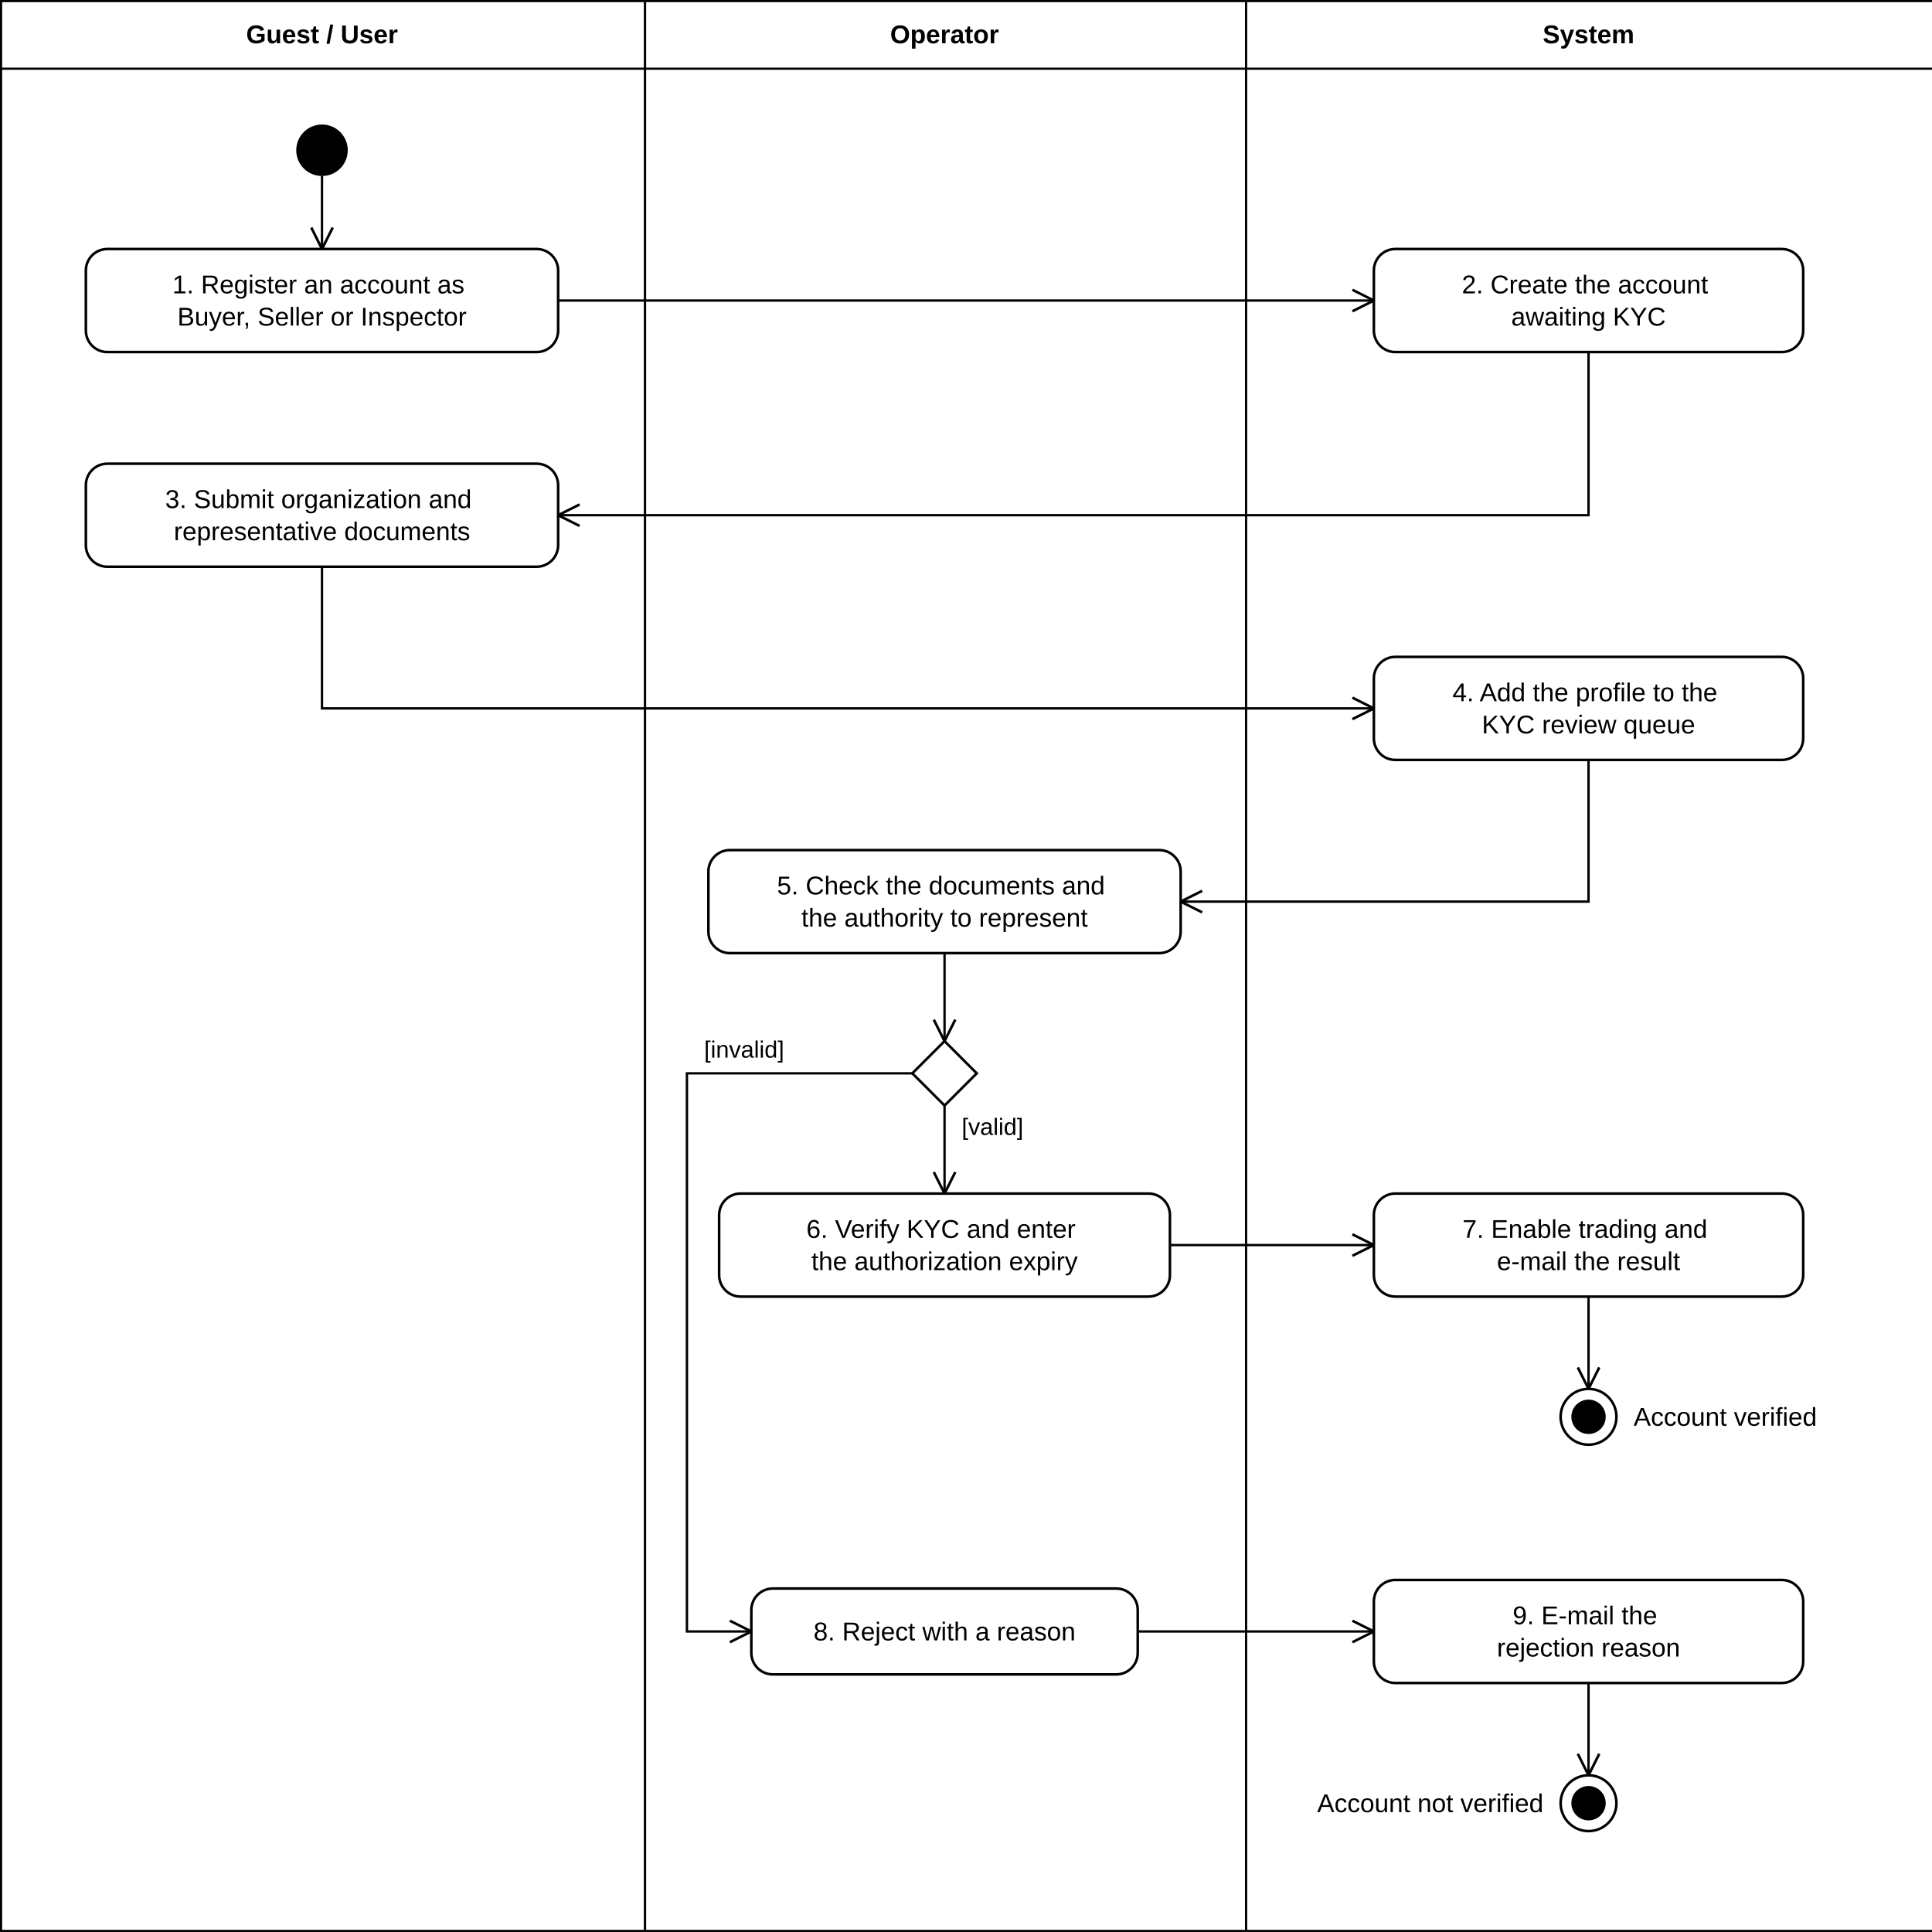
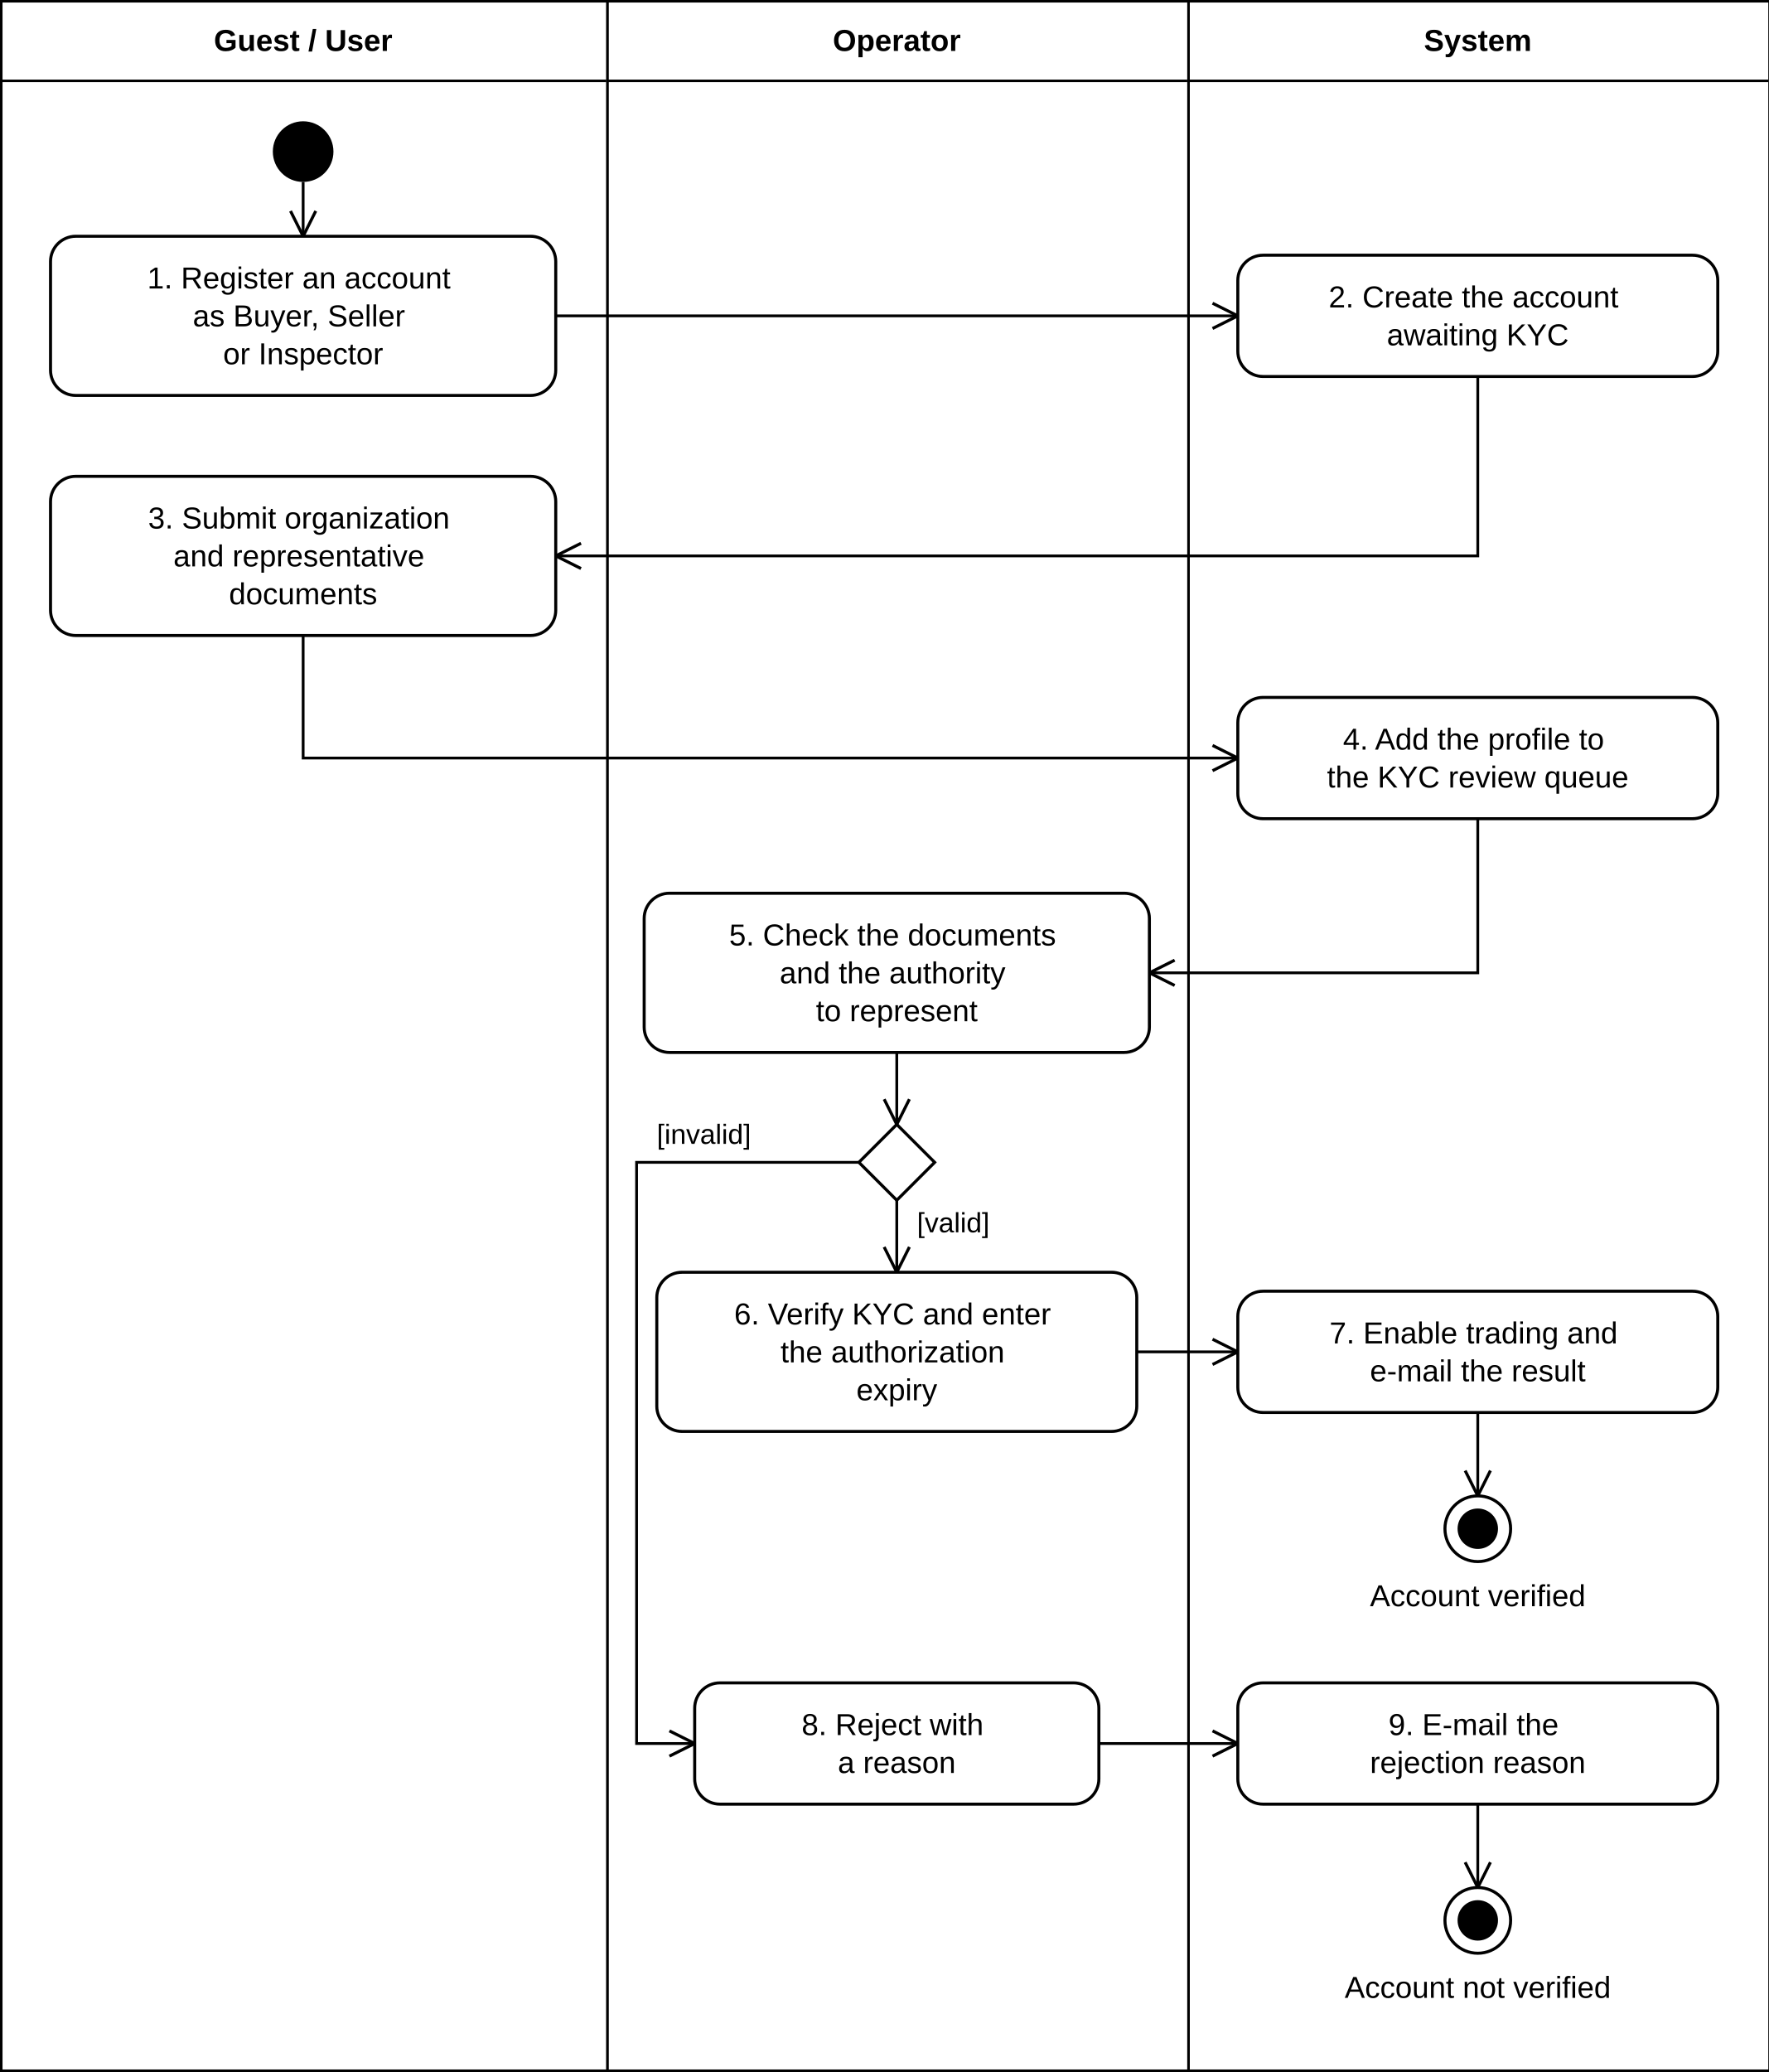
- <svg xmlns="http://www.w3.org/2000/svg" width="900" height="900" viewBox="0 0 900 900" font-family="Arial" font-size="12">
+ <svg xmlns="http://www.w3.org/2000/svg" width="700" height="820" viewBox="0 0 700 820" font-family="Arial" font-size="12">
  <defs>
    <marker id="open" viewBox="0 0 12 12" refX="11" refY="6" markerWidth="12" markerHeight="12" markerUnits="userSpaceOnUse" orient="auto">
      <path d="M1,1 L11,6 L1,11" fill="none" stroke="black" stroke-width="1.2" />
    </marker>
    <marker id="tri" viewBox="0 0 14 14" refX="13" refY="7" markerWidth="14" markerHeight="14" markerUnits="userSpaceOnUse" orient="auto">
      <path d="M1,1 L13,7 L1,13 Z" fill="white" stroke="black" />
    </marker>
    <marker id="dia" viewBox="0 0 18 10" refX="1" refY="5" markerWidth="18" markerHeight="10" markerUnits="userSpaceOnUse" orient="auto">
      <path d="M1,5 L9,1 L17,5 L9,9 Z" fill="black" />
    </marker>
  </defs>
-   <rect x="0" y="0" width="900" height="900" fill="white" />
-   <rect x="0.5" y=".5" width="300" height="899" fill="white" stroke="black" />
-   <line x1="0" y1="32" x2="300" y2="32" stroke="black" />
+   <rect x="0" y="0" width="700" height="820" fill="white" />
+   <rect x="0.5" y=".5" width="240" height="819" fill="white" stroke="black" />
+   <line x1="0" y1="32" x2="240" y2="32" stroke="black" />
  <text text-anchor="middle" dominant-baseline="central" font-size="12" font-weight="bold">
-     <tspan x="150.0" y="16.0">Guest / User</tspan>
+     <tspan x="120.0" y="16.0">Guest / User</tspan>
  </text>
-   <rect x="300.5" y=".5" width="280" height="899" fill="white" stroke="black" />
-   <line x1="300" y1="32" x2="580" y2="32" stroke="black" />
+   <rect x="240.5" y=".5" width="230" height="819" fill="white" stroke="black" />
+   <line x1="240" y1="32" x2="470" y2="32" stroke="black" />
  <text text-anchor="middle" dominant-baseline="central" font-size="12" font-weight="bold">
-     <tspan x="440.0" y="16.0">Operator</tspan>
+     <tspan x="355.0" y="16.0">Operator</tspan>
  </text>
-   <rect x="580.5" y=".5" width="320" height="899" fill="white" stroke="black" />
-   <line x1="580" y1="32" x2="900" y2="32" stroke="black" />
+   <rect x="470.5" y=".5" width="230" height="819" fill="white" stroke="black" />
+   <line x1="470" y1="32" x2="700" y2="32" stroke="black" />
  <text text-anchor="middle" dominant-baseline="central" font-size="12" font-weight="bold">
-     <tspan x="740.0" y="16.0">System</tspan>
+     <tspan x="585.0" y="16.0">System</tspan>
  </text>
-   <path d="M150.0,82.0 L150.0,116.0" fill="none" stroke="black" stroke-width="1.1" marker-end="url(#open)" />
-   <path d="M260.0,140 L640.0,140" fill="none" stroke="black" stroke-width="1.1" marker-end="url(#open)" />
-   <path d="M740.0,164.0 L740.0,240 L260.0,240" fill="none" stroke="black" stroke-width="1.1" marker-end="url(#open)" />
-   <path d="M150.0,264.0 L150.0,330 L640.0,330" fill="none" stroke="black" stroke-width="1.1" marker-end="url(#open)" />
-   <path d="M740.0,354.0 L740.0,420 L550.0,420" fill="none" stroke="black" stroke-width="1.1" marker-end="url(#open)" />
-   <path d="M440.0,444.0 L440.0,485.0" fill="none" stroke="black" stroke-width="1.1" marker-end="url(#open)" />
-   <path d="M440.0,515.0 L440.0,556.0" fill="none" stroke="black" stroke-width="1.1" marker-end="url(#open)" />
-   <rect x="446.0" y="518" width="32.734" height="13.75" fill="white" />
+   <path d="M120.0,72.0 L120.0,93.5" fill="none" stroke="black" stroke-width="1.1" marker-end="url(#open)" />
+   <path d="M220.0,125 L490.0,125" fill="none" stroke="black" stroke-width="1.1" marker-end="url(#open)" />
+   <path d="M585.0,149.0 L585.0,220 L220.0,220" fill="none" stroke="black" stroke-width="1.1" marker-end="url(#open)" />
+   <path d="M120.0,251.5 L120.0,300 L490.0,300" fill="none" stroke="black" stroke-width="1.1" marker-end="url(#open)" />
+   <path d="M585.0,324.0 L585.0,385 L455.0,385" fill="none" stroke="black" stroke-width="1.1" marker-end="url(#open)" />
+   <path d="M355.0,416.5 L355.0,445.0" fill="none" stroke="black" stroke-width="1.1" marker-end="url(#open)" />
+   <path d="M355.0,475.0 L355.0,503.5" fill="none" stroke="black" stroke-width="1.1" marker-end="url(#open)" />
+   <rect x="361.0" y="477" width="32.734" height="13.75" fill="white" />
  <text text-anchor="start" dominant-baseline="central" font-size="11">
-     <tspan x="448.0" y="524.875">[valid]</tspan>
+     <tspan x="363.0" y="483.875">[valid]</tspan>
  </text>
-   <path d="M545.0,580 L640.0,580" fill="none" stroke="black" stroke-width="1.1" marker-end="url(#open)" />
-   <path d="M740.0,604.0 L740.0,647.0" fill="none" stroke="black" stroke-width="1.1" marker-end="url(#open)" />
-   <path d="M425.0,500 L320,500 L320,760 L350.0,760" fill="none" stroke="black" stroke-width="1.1" marker-end="url(#open)" />
-   <rect x="326" y="482" width="41.297" height="13.75" fill="white" />
+   <path d="M450.0,535 L490.0,535" fill="none" stroke="black" stroke-width="1.1" marker-end="url(#open)" />
+   <path d="M585.0,559.0 L585.0,592.0" fill="none" stroke="black" stroke-width="1.1" marker-end="url(#open)" />
+   <path d="M340.0,460 L252,460 L252,690 L275.0,690" fill="none" stroke="black" stroke-width="1.1" marker-end="url(#open)" />
+   <rect x="258" y="442" width="41.297" height="13.75" fill="white" />
  <text text-anchor="start" dominant-baseline="central" font-size="11">
-     <tspan x="328" y="488.875">[invalid]</tspan>
+     <tspan x="260" y="448.875">[invalid]</tspan>
  </text>
-   <path d="M530.0,760 L640.0,760" fill="none" stroke="black" stroke-width="1.1" marker-end="url(#open)" />
-   <path d="M740.0,784.0 L740.0,827.0" fill="none" stroke="black" stroke-width="1.1" marker-end="url(#open)" />
-   <circle cx="150.0" cy="70" r="12.0" fill="black" />
-   <rect x="40.0" y="116.0" width="220" height="48.0" rx="10" fill="white" stroke="black" stroke-width="1.2" />
+   <path d="M435.0,690 L490.0,690" fill="none" stroke="black" stroke-width="1.1" marker-end="url(#open)" />
+   <path d="M585.0,714.0 L585.0,747.0" fill="none" stroke="black" stroke-width="1.1" marker-end="url(#open)" />
+   <circle cx="120.0" cy="60" r="12.0" fill="black" />
+   <rect x="20.0" y="93.5" width="200" height="63.0" rx="10" fill="white" stroke="black" stroke-width="1.2" />
  <text text-anchor="middle" dominant-baseline="central" font-size="12">
-     <tspan x="150.0" y="132.5">1. Register an account as</tspan>
-     <tspan x="150.0" y="147.5">Buyer, Seller or Inspector</tspan>
+     <tspan x="120.0" y="110.0">1. Register an account</tspan>
+     <tspan x="120.0" y="125.0">as Buyer, Seller</tspan>
+     <tspan x="120.0" y="140.0">or Inspector</tspan>
  </text>
-   <rect x="640.0" y="116.0" width="200" height="48.0" rx="10" fill="white" stroke="black" stroke-width="1.2" />
+   <rect x="490.0" y="101.0" width="190" height="48.0" rx="10" fill="white" stroke="black" stroke-width="1.2" />
  <text text-anchor="middle" dominant-baseline="central" font-size="12">
-     <tspan x="740.0" y="132.5">2. Create the account</tspan>
-     <tspan x="740.0" y="147.5">awaiting KYC</tspan>
+     <tspan x="585.0" y="117.5">2. Create the account</tspan>
+     <tspan x="585.0" y="132.5">awaiting KYC</tspan>
  </text>
-   <rect x="40.0" y="216.0" width="220" height="48.0" rx="10" fill="white" stroke="black" stroke-width="1.2" />
+   <rect x="20.0" y="188.5" width="200" height="63.0" rx="10" fill="white" stroke="black" stroke-width="1.2" />
  <text text-anchor="middle" dominant-baseline="central" font-size="12">
-     <tspan x="150.0" y="232.5">3. Submit organization and</tspan>
-     <tspan x="150.0" y="247.5">representative documents</tspan>
+     <tspan x="120.0" y="205.0">3. Submit organization</tspan>
+     <tspan x="120.0" y="220.0">and representative</tspan>
+     <tspan x="120.0" y="235.0">documents</tspan>
  </text>
-   <rect x="640.0" y="306.0" width="200" height="48.0" rx="10" fill="white" stroke="black" stroke-width="1.2" />
+   <rect x="490.0" y="276.0" width="190" height="48.0" rx="10" fill="white" stroke="black" stroke-width="1.2" />
  <text text-anchor="middle" dominant-baseline="central" font-size="12">
-     <tspan x="740.0" y="322.5">4. Add the profile to the</tspan>
-     <tspan x="740.0" y="337.5">KYC review queue</tspan>
+     <tspan x="585.0" y="292.5">4. Add the profile to</tspan>
+     <tspan x="585.0" y="307.5">the KYC review queue</tspan>
  </text>
-   <rect x="330.0" y="396.0" width="220" height="48.0" rx="10" fill="white" stroke="black" stroke-width="1.2" />
+   <rect x="255.0" y="353.5" width="200" height="63.0" rx="10" fill="white" stroke="black" stroke-width="1.2" />
  <text text-anchor="middle" dominant-baseline="central" font-size="12">
-     <tspan x="440.0" y="412.5">5. Check the documents and</tspan>
-     <tspan x="440.0" y="427.5">the authority to represent</tspan>
+     <tspan x="355.0" y="370.0">5. Check the documents</tspan>
+     <tspan x="355.0" y="385.0">and the authority</tspan>
+     <tspan x="355.0" y="400.0">to represent</tspan>
  </text>
-   <polygon points="440.0,485.0 455.0,500 440.0,515.0 425.0,500" fill="white" stroke="black" stroke-width="1.2" />
-   <rect x="335.0" y="556.0" width="210" height="48.0" rx="10" fill="white" stroke="black" stroke-width="1.2" />
+   <polygon points="355.0,445.0 370.0,460 355.0,475.0 340.0,460" fill="white" stroke="black" stroke-width="1.2" />
+   <rect x="260.0" y="503.5" width="190" height="63.0" rx="10" fill="white" stroke="black" stroke-width="1.2" />
  <text text-anchor="middle" dominant-baseline="central" font-size="12">
-     <tspan x="440.0" y="572.5">6. Verify KYC and enter</tspan>
-     <tspan x="440.0" y="587.5">the authorization expiry</tspan>
+     <tspan x="355.0" y="520.0">6. Verify KYC and enter</tspan>
+     <tspan x="355.0" y="535.0">the authorization</tspan>
+     <tspan x="355.0" y="550.0">expiry</tspan>
  </text>
-   <rect x="640.0" y="556.0" width="200" height="48.0" rx="10" fill="white" stroke="black" stroke-width="1.2" />
+   <rect x="490.0" y="511.0" width="190" height="48.0" rx="10" fill="white" stroke="black" stroke-width="1.2" />
  <text text-anchor="middle" dominant-baseline="central" font-size="12">
-     <tspan x="740.0" y="572.5">7. Enable trading and</tspan>
-     <tspan x="740.0" y="587.5">e-mail the result</tspan>
+     <tspan x="585.0" y="527.5">7. Enable trading and</tspan>
+     <tspan x="585.0" y="542.5">e-mail the result</tspan>
  </text>
-   <circle cx="740.0" cy="660" r="13.0" fill="white" stroke="black" stroke-width="1.2" />
-   <circle cx="740.0" cy="660" r="8.0" fill="black" />
+   <circle cx="585.0" cy="605" r="13.0" fill="white" stroke="black" stroke-width="1.2" />
+   <circle cx="585.0" cy="605" r="8.0" fill="black" />
  <text text-anchor="middle" dominant-baseline="central" font-size="12">
-     <tspan x="803.699" y="660.0">Account verified</tspan>
+     <tspan x="585.0" y="631.5">Account verified</tspan>
  </text>
-   <rect x="350.0" y="740.0" width="180" height="40" rx="10" fill="white" stroke="black" stroke-width="1.2" />
+   <rect x="275.0" y="666.0" width="160" height="48.0" rx="10" fill="white" stroke="black" stroke-width="1.2" />
  <text text-anchor="middle" dominant-baseline="central" font-size="12">
-     <tspan x="440.0" y="760.0">8. Reject with a reason</tspan>
+     <tspan x="355.0" y="682.5">8. Reject with</tspan>
+     <tspan x="355.0" y="697.5">a reason</tspan>
  </text>
-   <rect x="640.0" y="736.0" width="200" height="48.0" rx="10" fill="white" stroke="black" stroke-width="1.2" />
+   <rect x="490.0" y="666.0" width="190" height="48.0" rx="10" fill="white" stroke="black" stroke-width="1.2" />
  <text text-anchor="middle" dominant-baseline="central" font-size="12">
-     <tspan x="740.0" y="752.5">9. E-mail the</tspan>
-     <tspan x="740.0" y="767.5">rejection reason</tspan>
+     <tspan x="585.0" y="682.5">9. E-mail the</tspan>
+     <tspan x="585.0" y="697.5">rejection reason</tspan>
  </text>
-   <circle cx="740.0" cy="840" r="13.0" fill="white" stroke="black" stroke-width="1.2" />
-   <circle cx="740.0" cy="840" r="8.0" fill="black" />
+   <circle cx="585.0" cy="760" r="13.0" fill="white" stroke="black" stroke-width="1.2" />
+   <circle cx="585.0" cy="760" r="8.0" fill="black" />
  <text text-anchor="middle" dominant-baseline="central" font-size="12">
-     <tspan x="666.289" y="840.0">Account not verified</tspan>
+     <tspan x="585.0" y="786.5">Account not verified</tspan>
  </text>
</svg>
